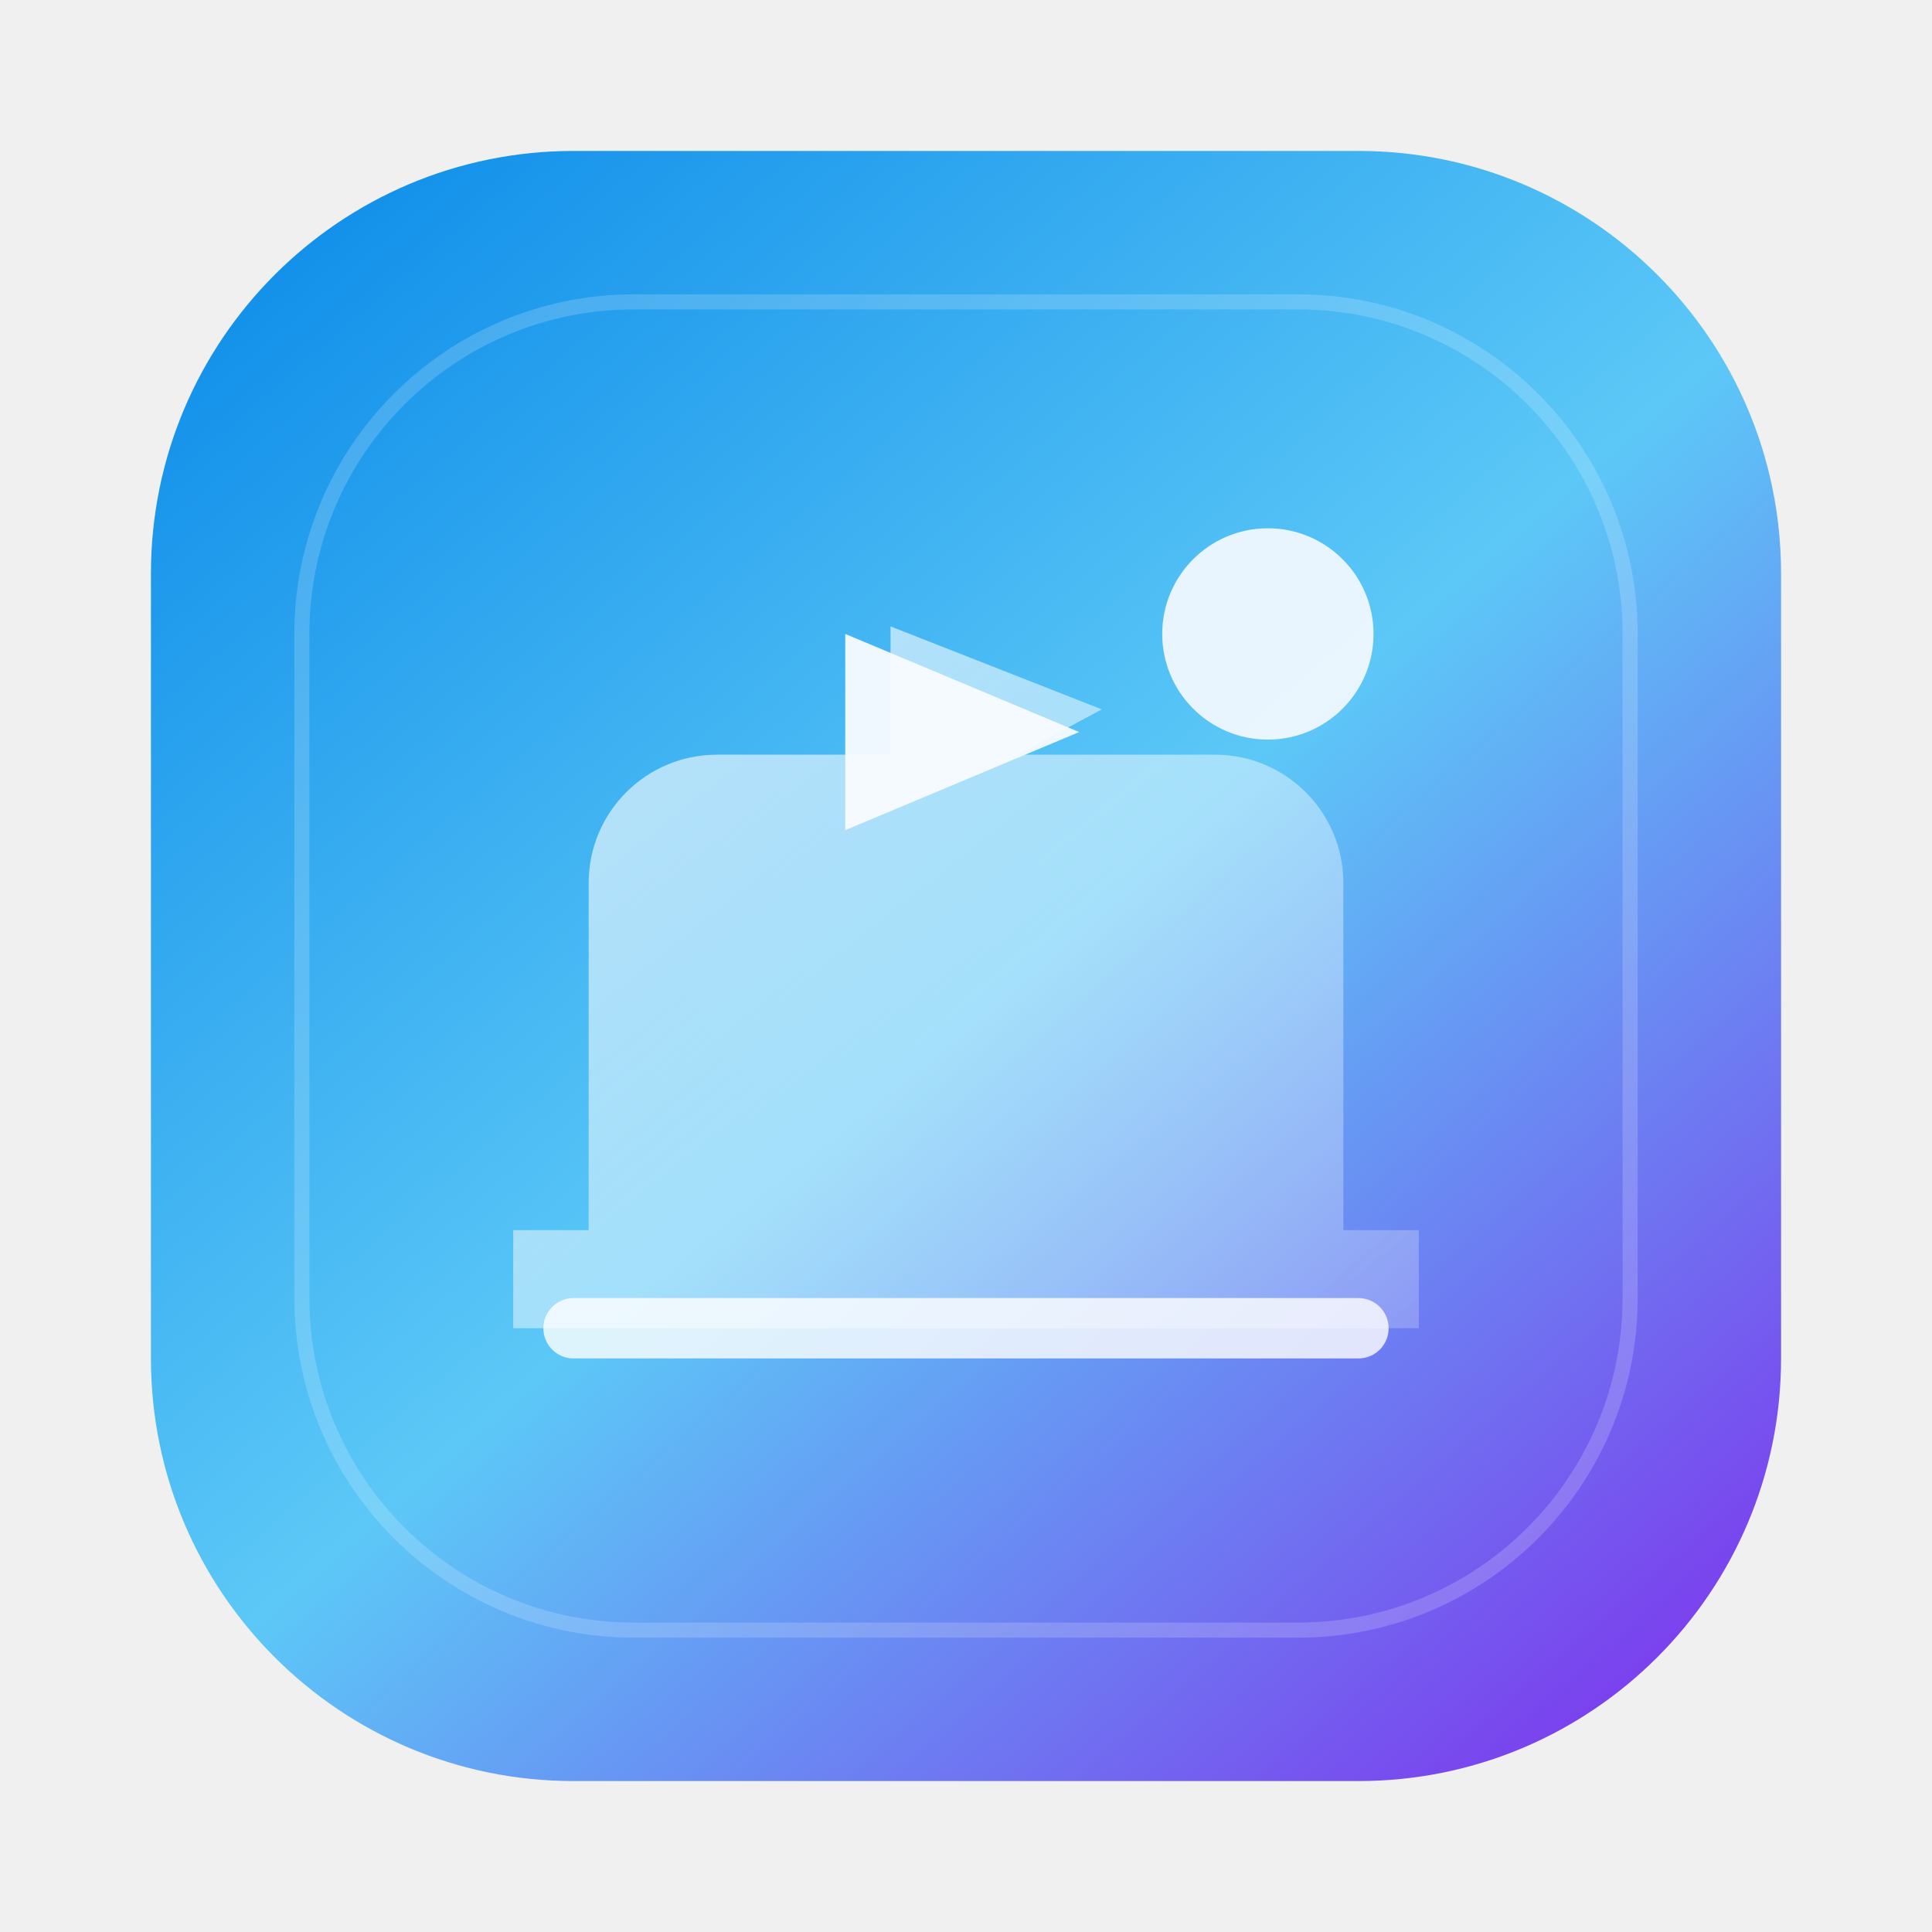
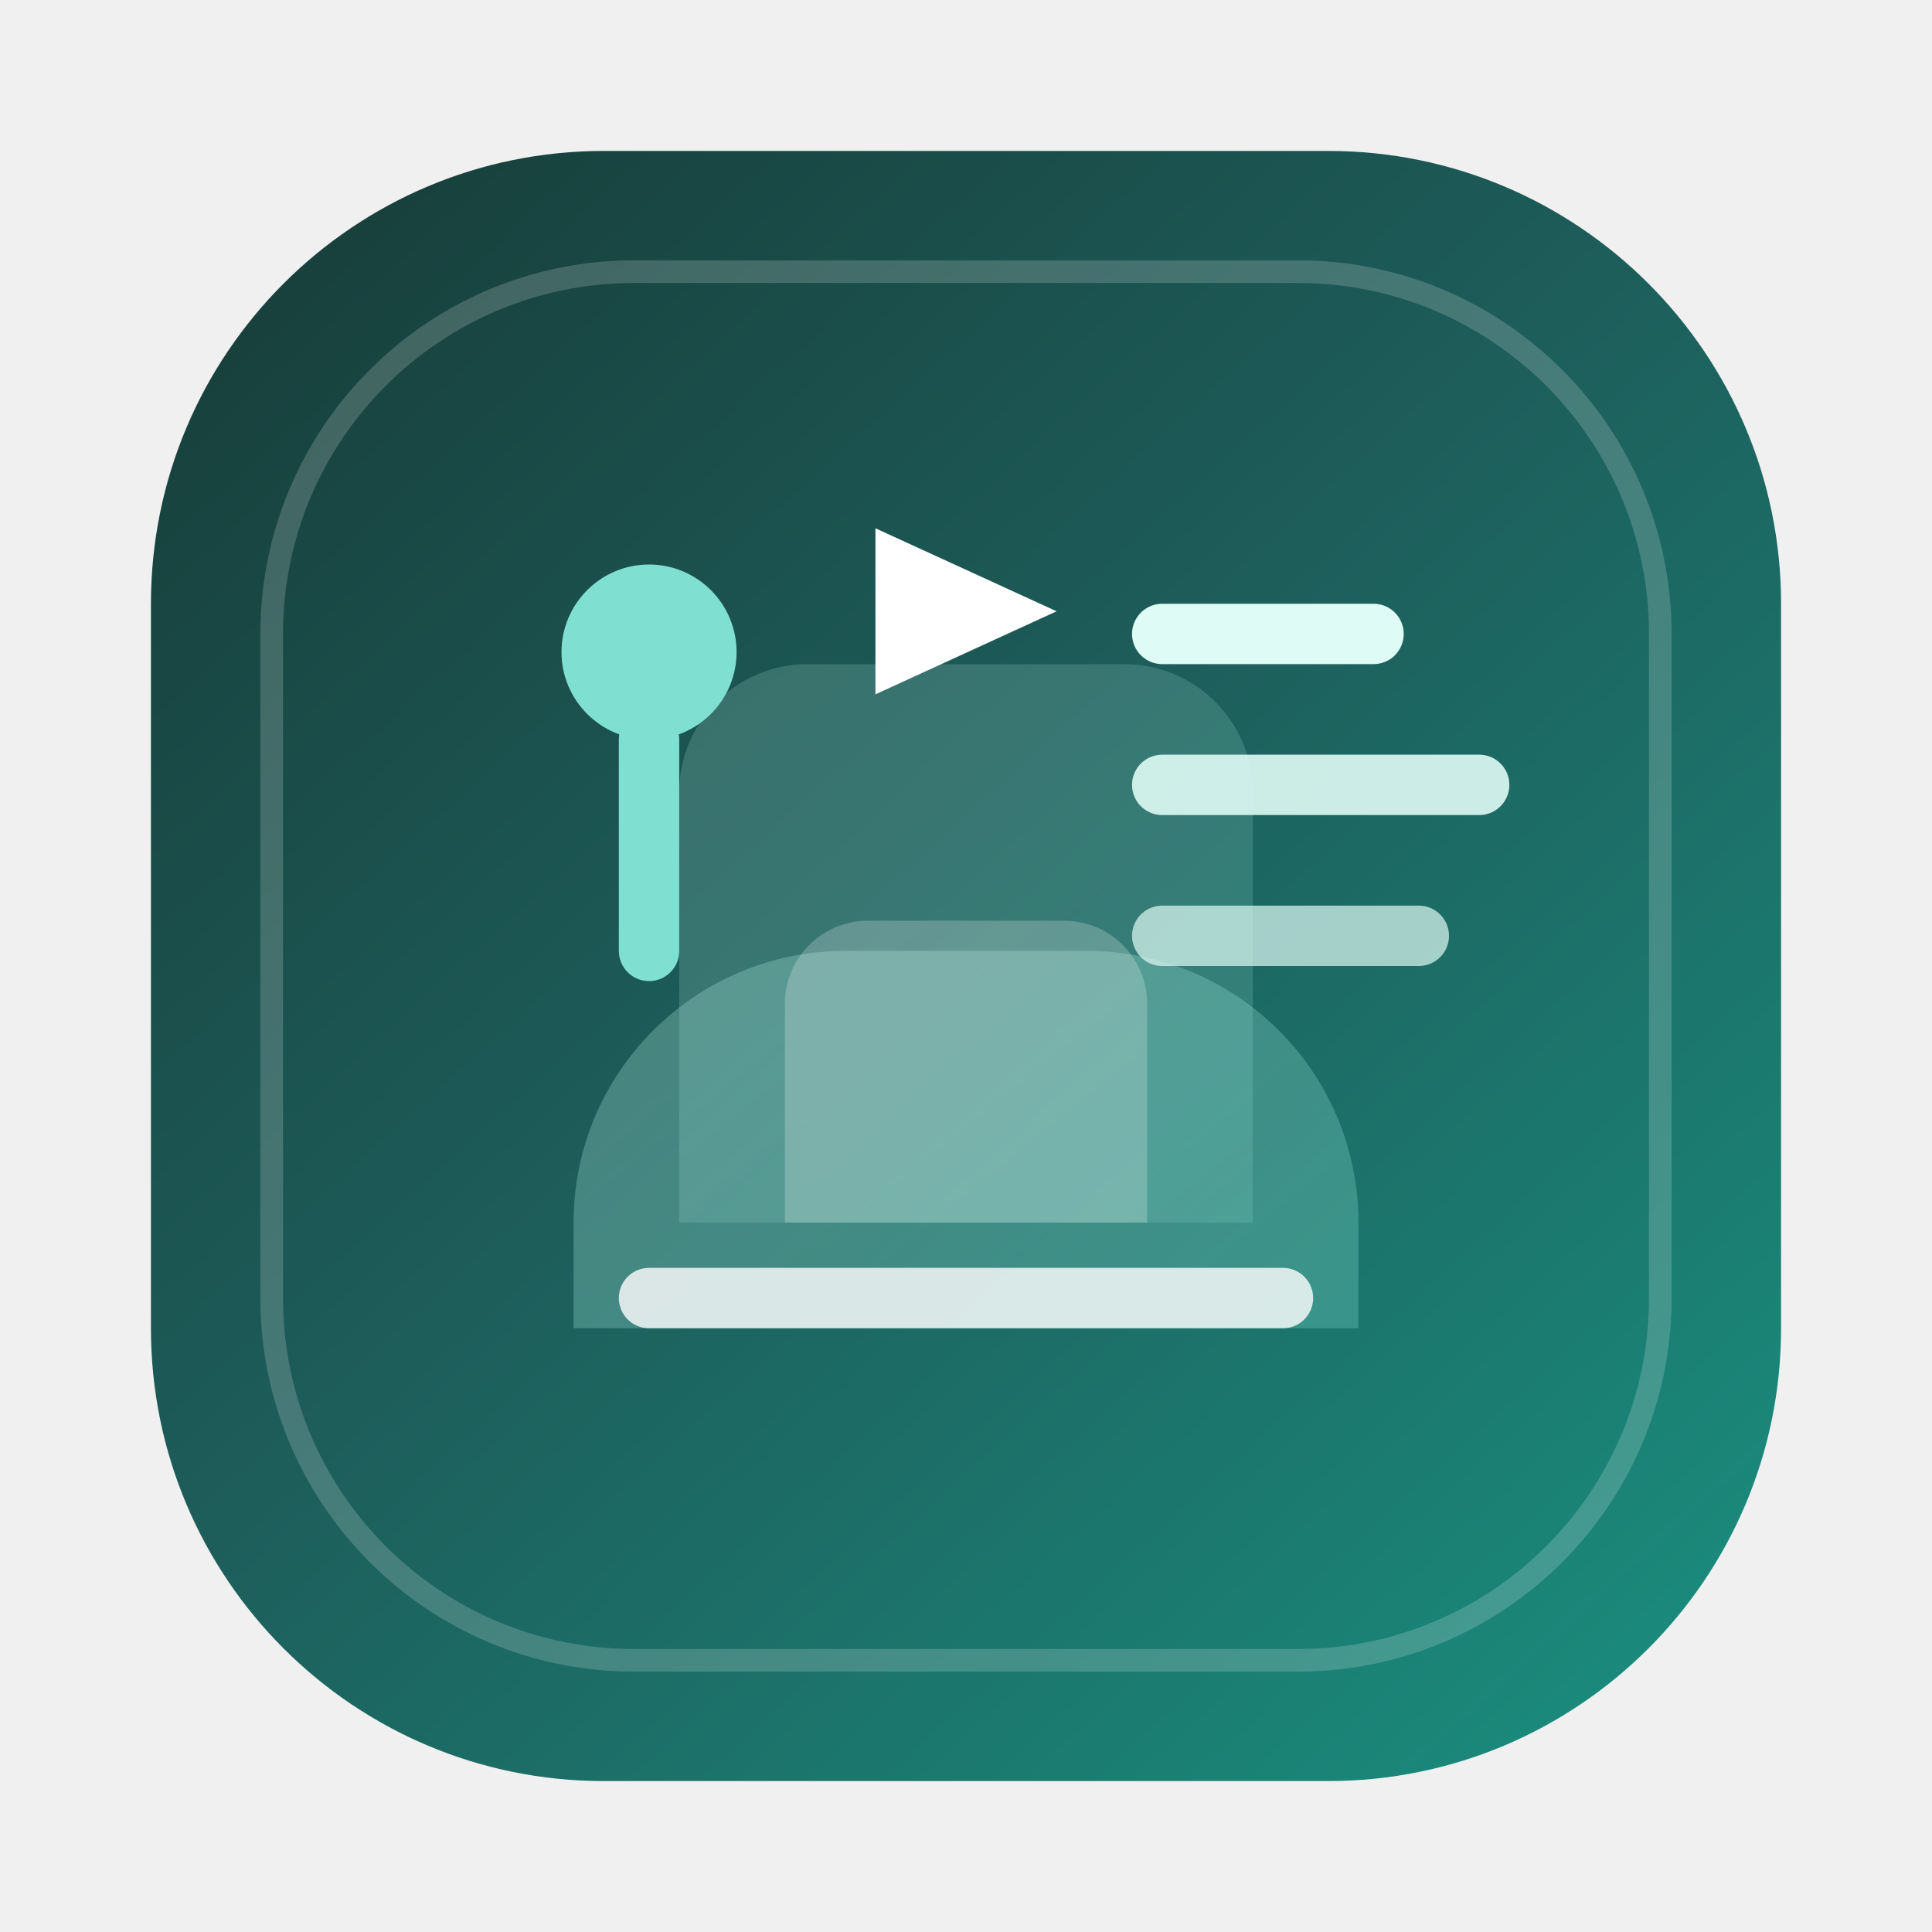
<svg xmlns="http://www.w3.org/2000/svg" width="128" height="128" viewBox="0 0 128 128" fill="none">
  <defs>
-     <linearGradient id="bg" x1="18" y1="12" x2="108" y2="116" gradientUnits="userSpaceOnUse">
-       <stop stop-color="#0E8DE9" />
-       <stop offset="0.52" stop-color="#5CC8F7" />
-       <stop offset="1" stop-color="#7C3AED" />
+     <linearGradient id="bg" x1="16" y1="12" x2="112" y2="118" gradientUnits="userSpaceOnUse">
+       <stop stop-color="#173D39" />
+       <stop offset="0.45" stop-color="#1D5D5A" />
+       <stop offset="1" stop-color="#1A8E7F" />
    </linearGradient>
-     <linearGradient id="shine" x1="34" y1="16" x2="96" y2="94" gradientUnits="userSpaceOnUse">
-       <stop stop-color="white" stop-opacity="0.82" />
-       <stop offset="1" stop-color="white" stop-opacity="0.18" />
+     <linearGradient id="spark" x1="34" y1="24" x2="92" y2="96" gradientUnits="userSpaceOnUse">
+       <stop stop-color="#DFFBF5" />
+       <stop offset="1" stop-color="#7FE0D2" />
    </linearGradient>
  </defs>
-   <rect x="10" y="10" width="108" height="108" rx="28" fill="url(#bg)" />
-   <rect x="20" y="20" width="88" height="88" rx="22" stroke="rgba(255,255,255,0.18)" />
-   <path d="M39 81.5V58.5C39 53.806 42.806 50 47.5 50H80.5C85.194 50 89 53.806 89 58.5V81.5H94V88H34V81.5H39ZM48 72.5C48 70.567 49.567 69 51.5 69H76.5C78.433 69 80 70.567 80 72.5V81.5H48V72.5ZM59 41.5L73 47L59 54.5V41.5Z" fill="url(#shine)" />
-   <path d="M56 42L71.5 48.5L56 55V42Z" fill="#F8FBFF" fill-opacity="0.95" />
-   <circle cx="84" cy="42" r="7" fill="#F8FBFF" fill-opacity="0.9" />
-   <path d="M38 88H90" stroke="rgba(255,255,255,0.8)" stroke-width="4" stroke-linecap="round" />
+   <rect x="10" y="10" width="108" height="108" rx="30" fill="url(#bg)" />
+   <rect x="18" y="18" width="92" height="92" rx="24" stroke="rgba(255,255,255,0.18)" stroke-width="1.5" />
+   <path d="M38 81C38 71.059 46.059 63 56 63H72C81.941 63 90 71.059 90 81V88H38V81Z" fill="url(#spark)" fill-opacity="0.28" />
+   <path d="M45 81V52.5C45 47.806 48.806 44 53.5 44H74.5C79.194 44 83 47.806 83 52.5V81H45Z" fill="url(#spark)" fill-opacity="0.18" />
+   <path d="M52 81V66.5C52 63.462 54.462 61 57.5 61H70.5C73.538 61 76 63.462 76 66.5V81H52Z" fill="white" fill-opacity="0.22" />
+   <path d="M58 35L70 40.5L58 46V35Z" fill="white" />
+   <path d="M43 86H85" stroke="white" stroke-opacity="0.8" stroke-width="4" stroke-linecap="round" />
+   <path d="M43 49C46.2 49 48.8 46.4 48.8 43.2C48.8 40 46.2 37.4 43 37.4C39.8 37.4 37.2 40 37.2 43.2C37.2 46.4 39.8 49 43 49Z" fill="#7FE0D2" />
+   <path d="M43 49V63" stroke="#7FE0D2" stroke-width="4" stroke-linecap="round" />
+   <path d="M77 42H91" stroke="#DFFBF5" stroke-width="4" stroke-linecap="round" />
+   <path d="M77 52H98" stroke="#DFFBF5" stroke-width="4" stroke-linecap="round" opacity="0.9" />
+   <path d="M77 62H94" stroke="#DFFBF5" stroke-width="4" stroke-linecap="round" opacity="0.7" />
</svg>
